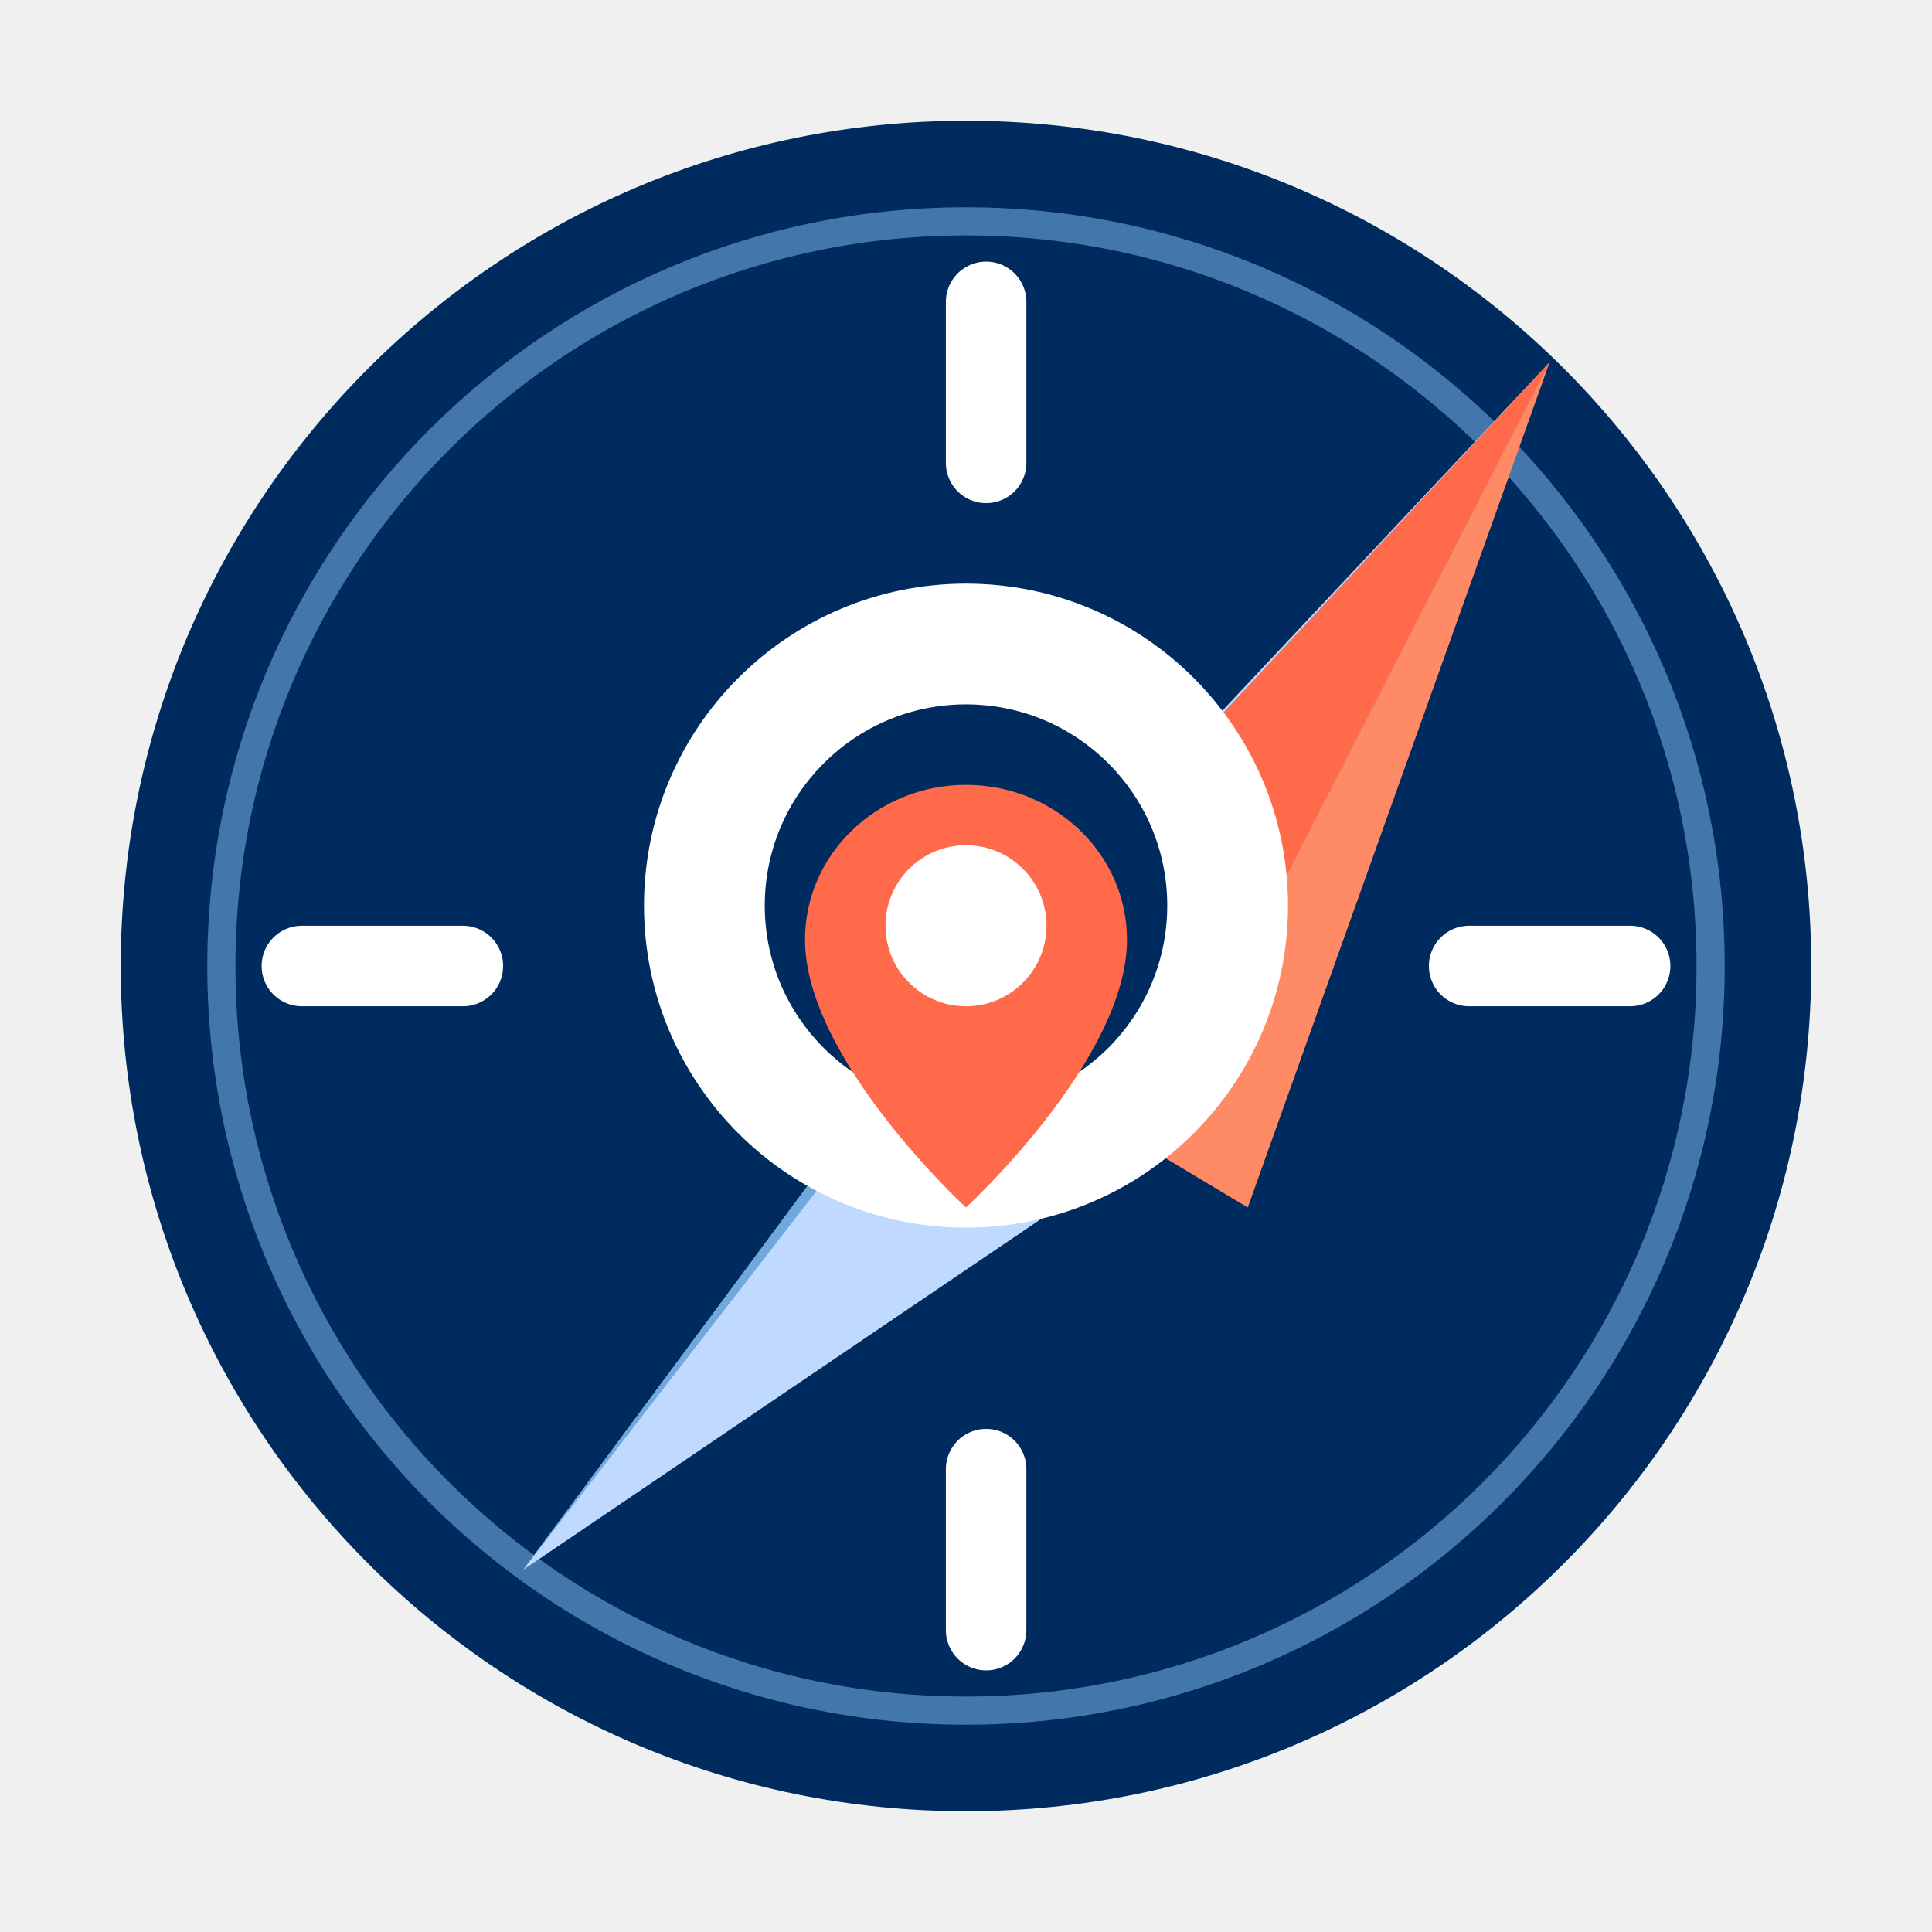
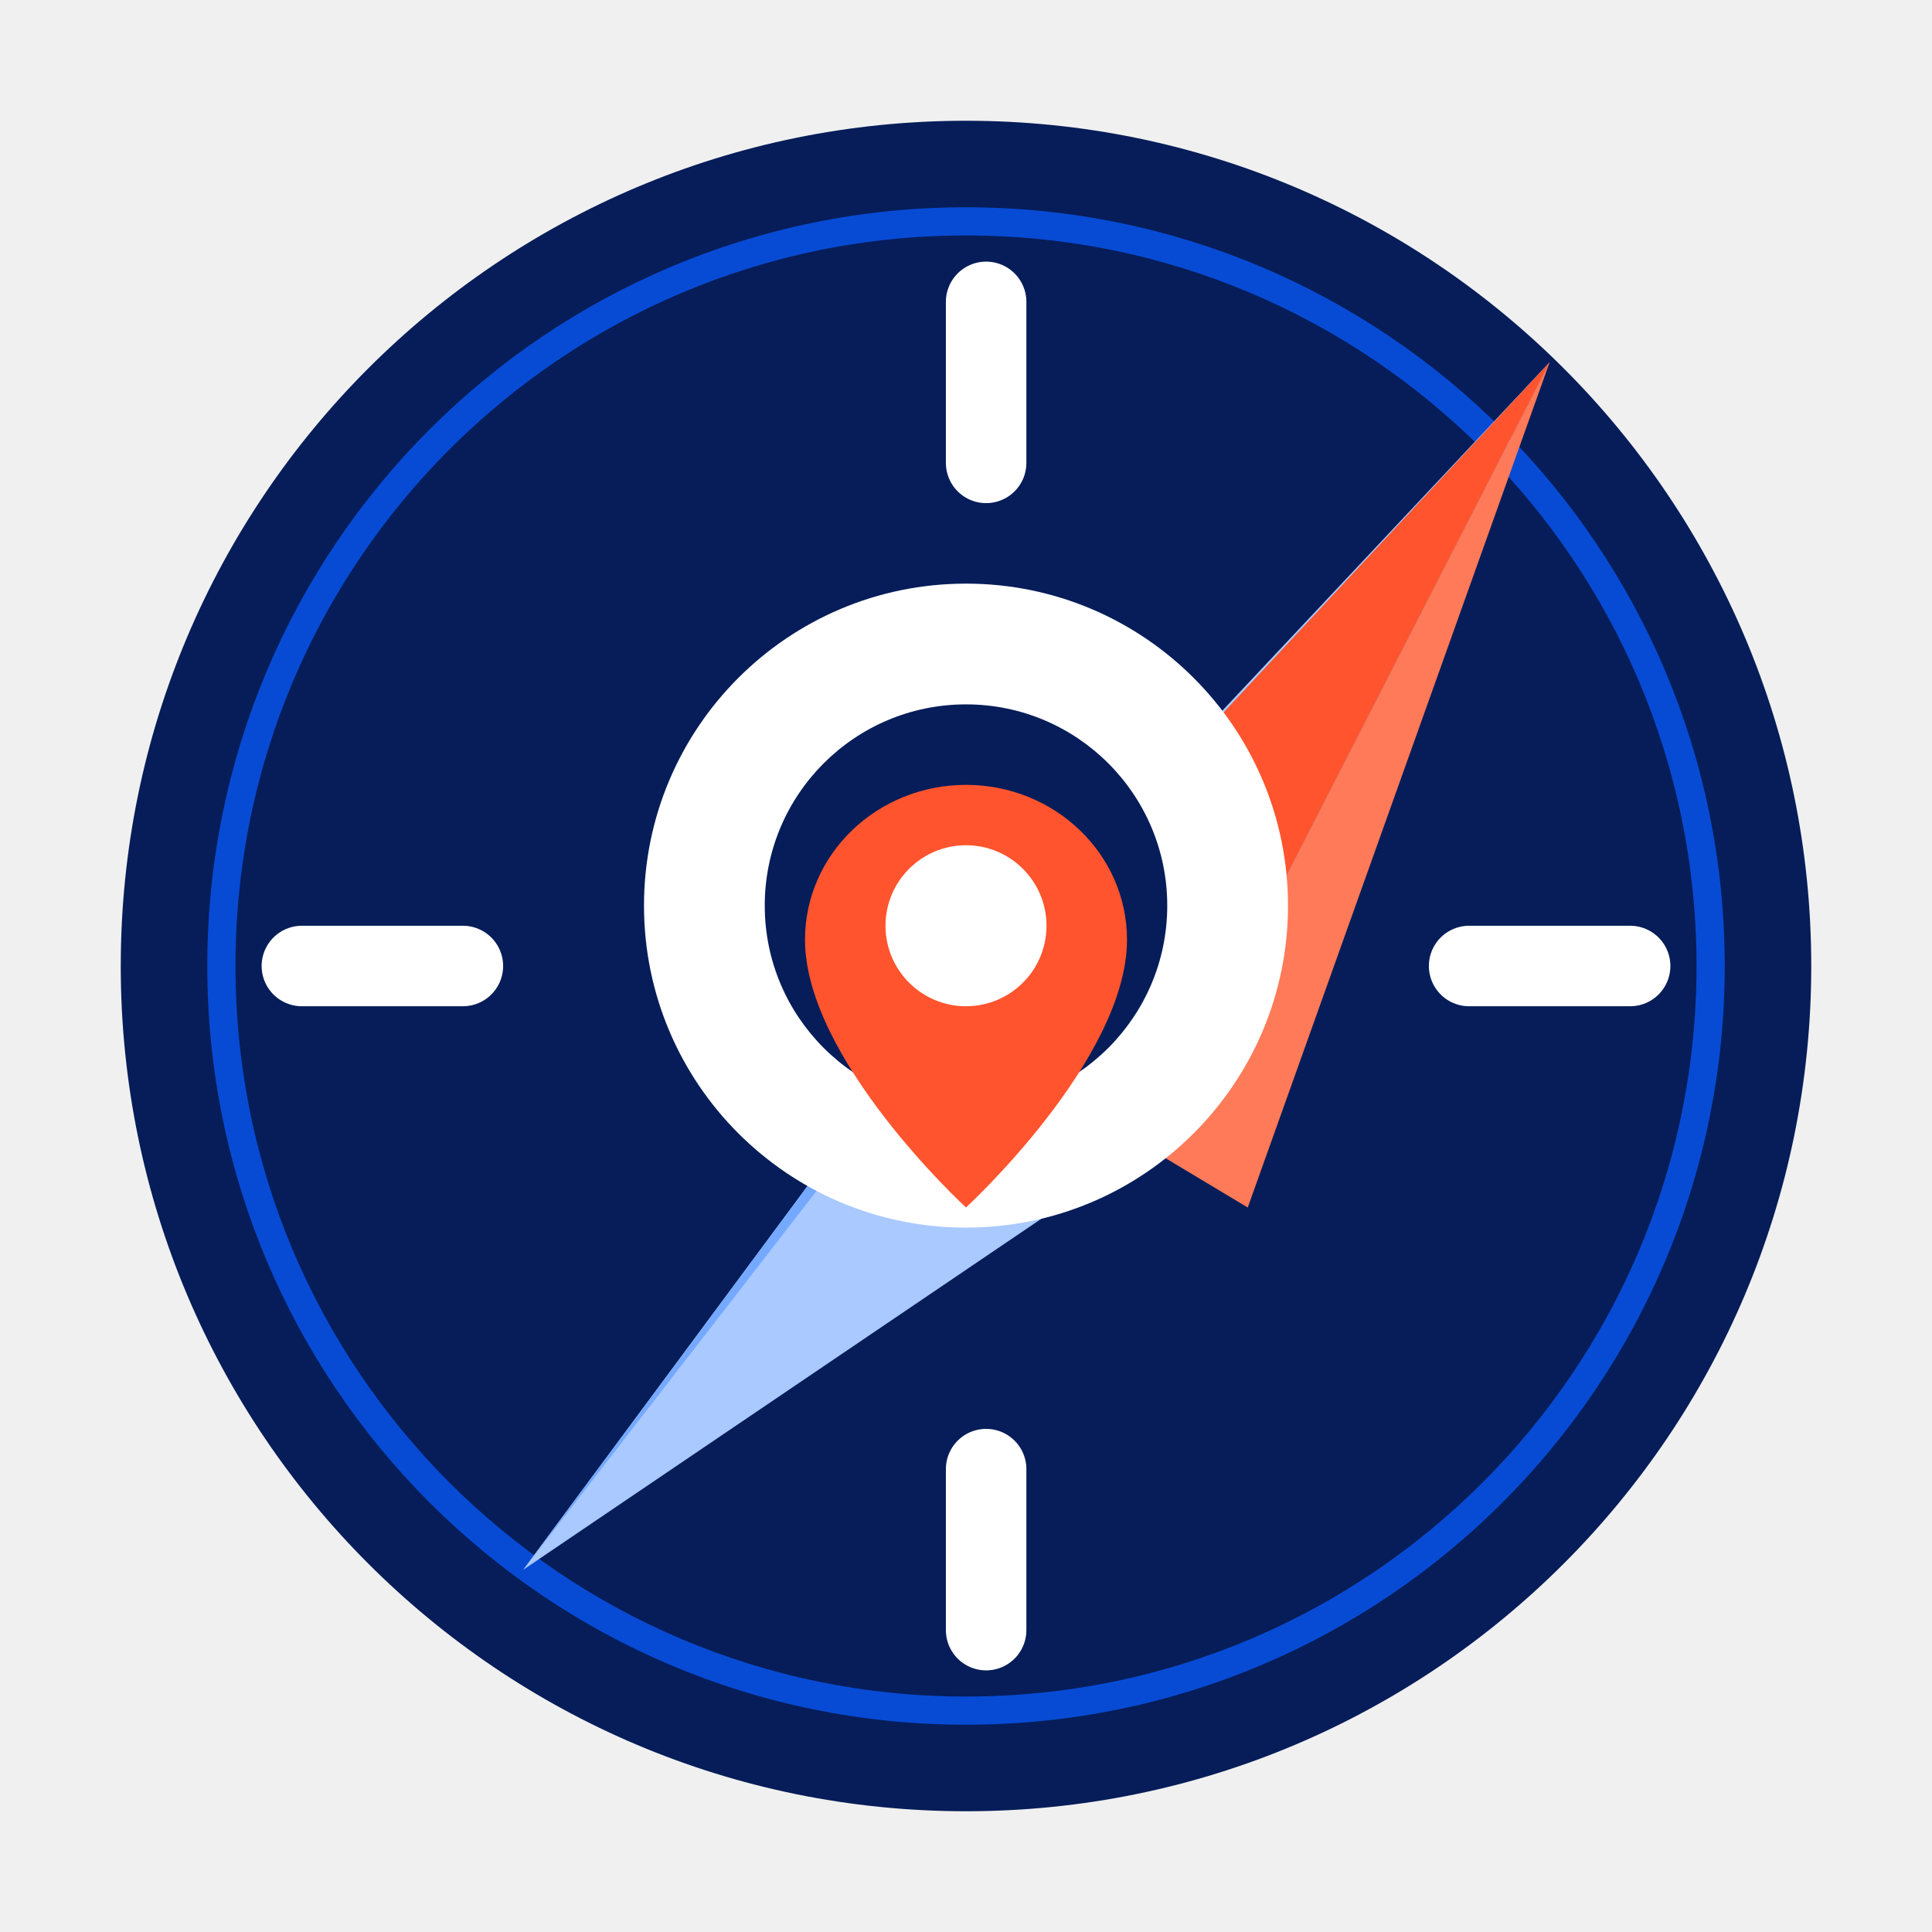
<svg xmlns="http://www.w3.org/2000/svg" width="96" height="96" viewBox="0 0 96 96" fill="none">
-   <circle cx="48" cy="48" r="42" fill="#002B5F" />
-   <circle cx="48" cy="48" r="37" stroke="#6FA8DC" stroke-width="1.4" opacity=".6" />
+   <circle cx="48" cy="48" r="42" fill="#061D59" />
+   <circle cx="48" cy="48" r="37" stroke="#075BFF" stroke-width="1.4" opacity=".75" />
  <path d="M49 15v8M49 73v8M15 48h8M73 48h8" stroke="#fff" stroke-width="4" stroke-linecap="round" />
-   <path d="M46 51 26 78l31-21 20-39-31 33Z" fill="#BFD9FF" />
-   <path d="m46 51-20 27 24-31 7 10-31 21 31-21-11-6Z" fill="#6FA8DC" />
-   <path d="M50 47 77 18 57 57 50 47Z" fill="#FF6B4A" />
-   <path d="M57 57 77 18 62 60 57 57Z" fill="#FF8A66" />
+   <path d="M46 51 26 78l31-21 20-39-31 33Z" fill="#A9C9FF" />
+   <path d="m46 51-20 27 24-31 7 10-31 21 31-21-11-6Z" fill="#75A9FF" />
+   <path d="M50 47 77 18 57 57 50 47Z" fill="#FF542D" />
+   <path d="M57 57 77 18 62 60 57 57Z" fill="#FF7A58" />
  <path d="M48 61c8.837 0 16-7.163 16-16s-7.163-16-16-16-16 7.163-16 16 7.163 16 16 16Z" fill="#fff" />
-   <path d="M48 55c5.523 0 10-4.477 10-10s-4.477-10-10-10-10 4.477-10 10 4.477 10 10 10Z" fill="#002B5F" />
-   <path d="M48 39c-4.418 0-8 3.445-8 7.693 0 5.956 8 13.307 8 13.307s8-7.351 8-13.307C56 42.445 52.418 39 48 39Z" fill="#FF6B4A" />
+   <path d="M48 55c5.523 0 10-4.477 10-10s-4.477-10-10-10-10 4.477-10 10 4.477 10 10 10Z" fill="#061D59" />
+   <path d="M48 39c-4.418 0-8 3.445-8 7.693 0 5.956 8 13.307 8 13.307s8-7.351 8-13.307C56 42.445 52.418 39 48 39Z" fill="#FF542D" />
  <circle cx="48" cy="46" r="4" fill="#fff" />
</svg>
